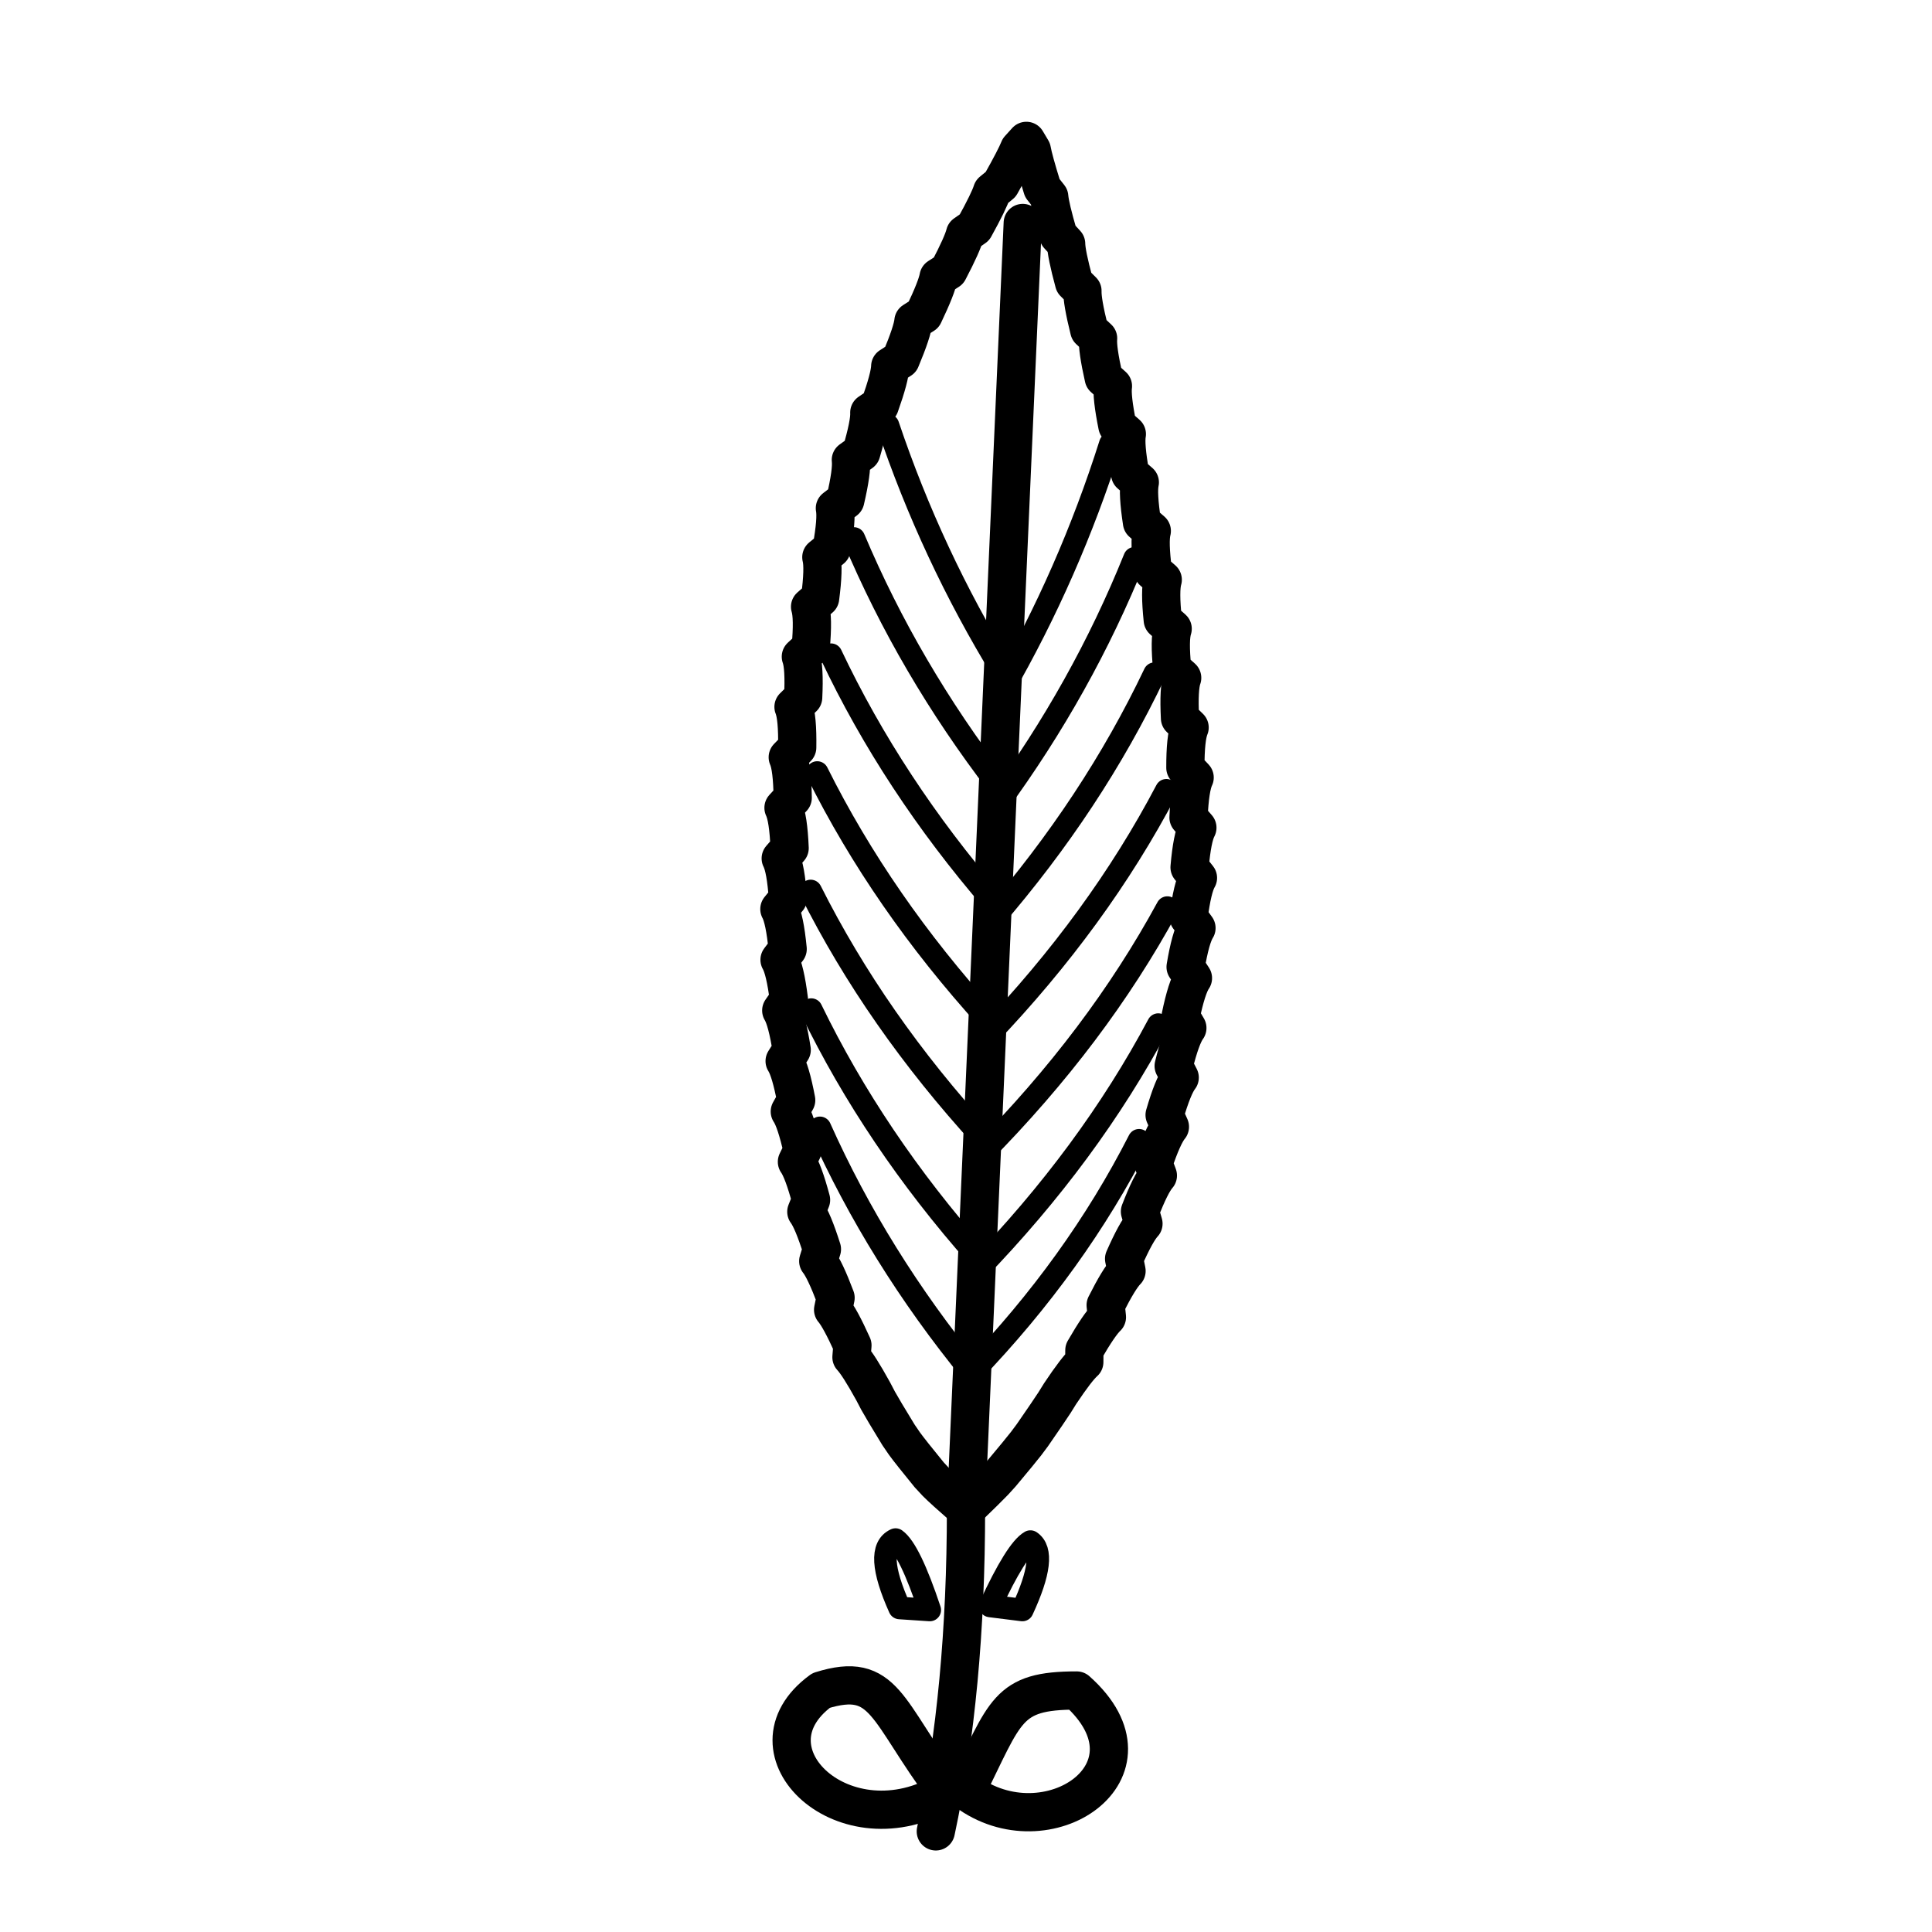
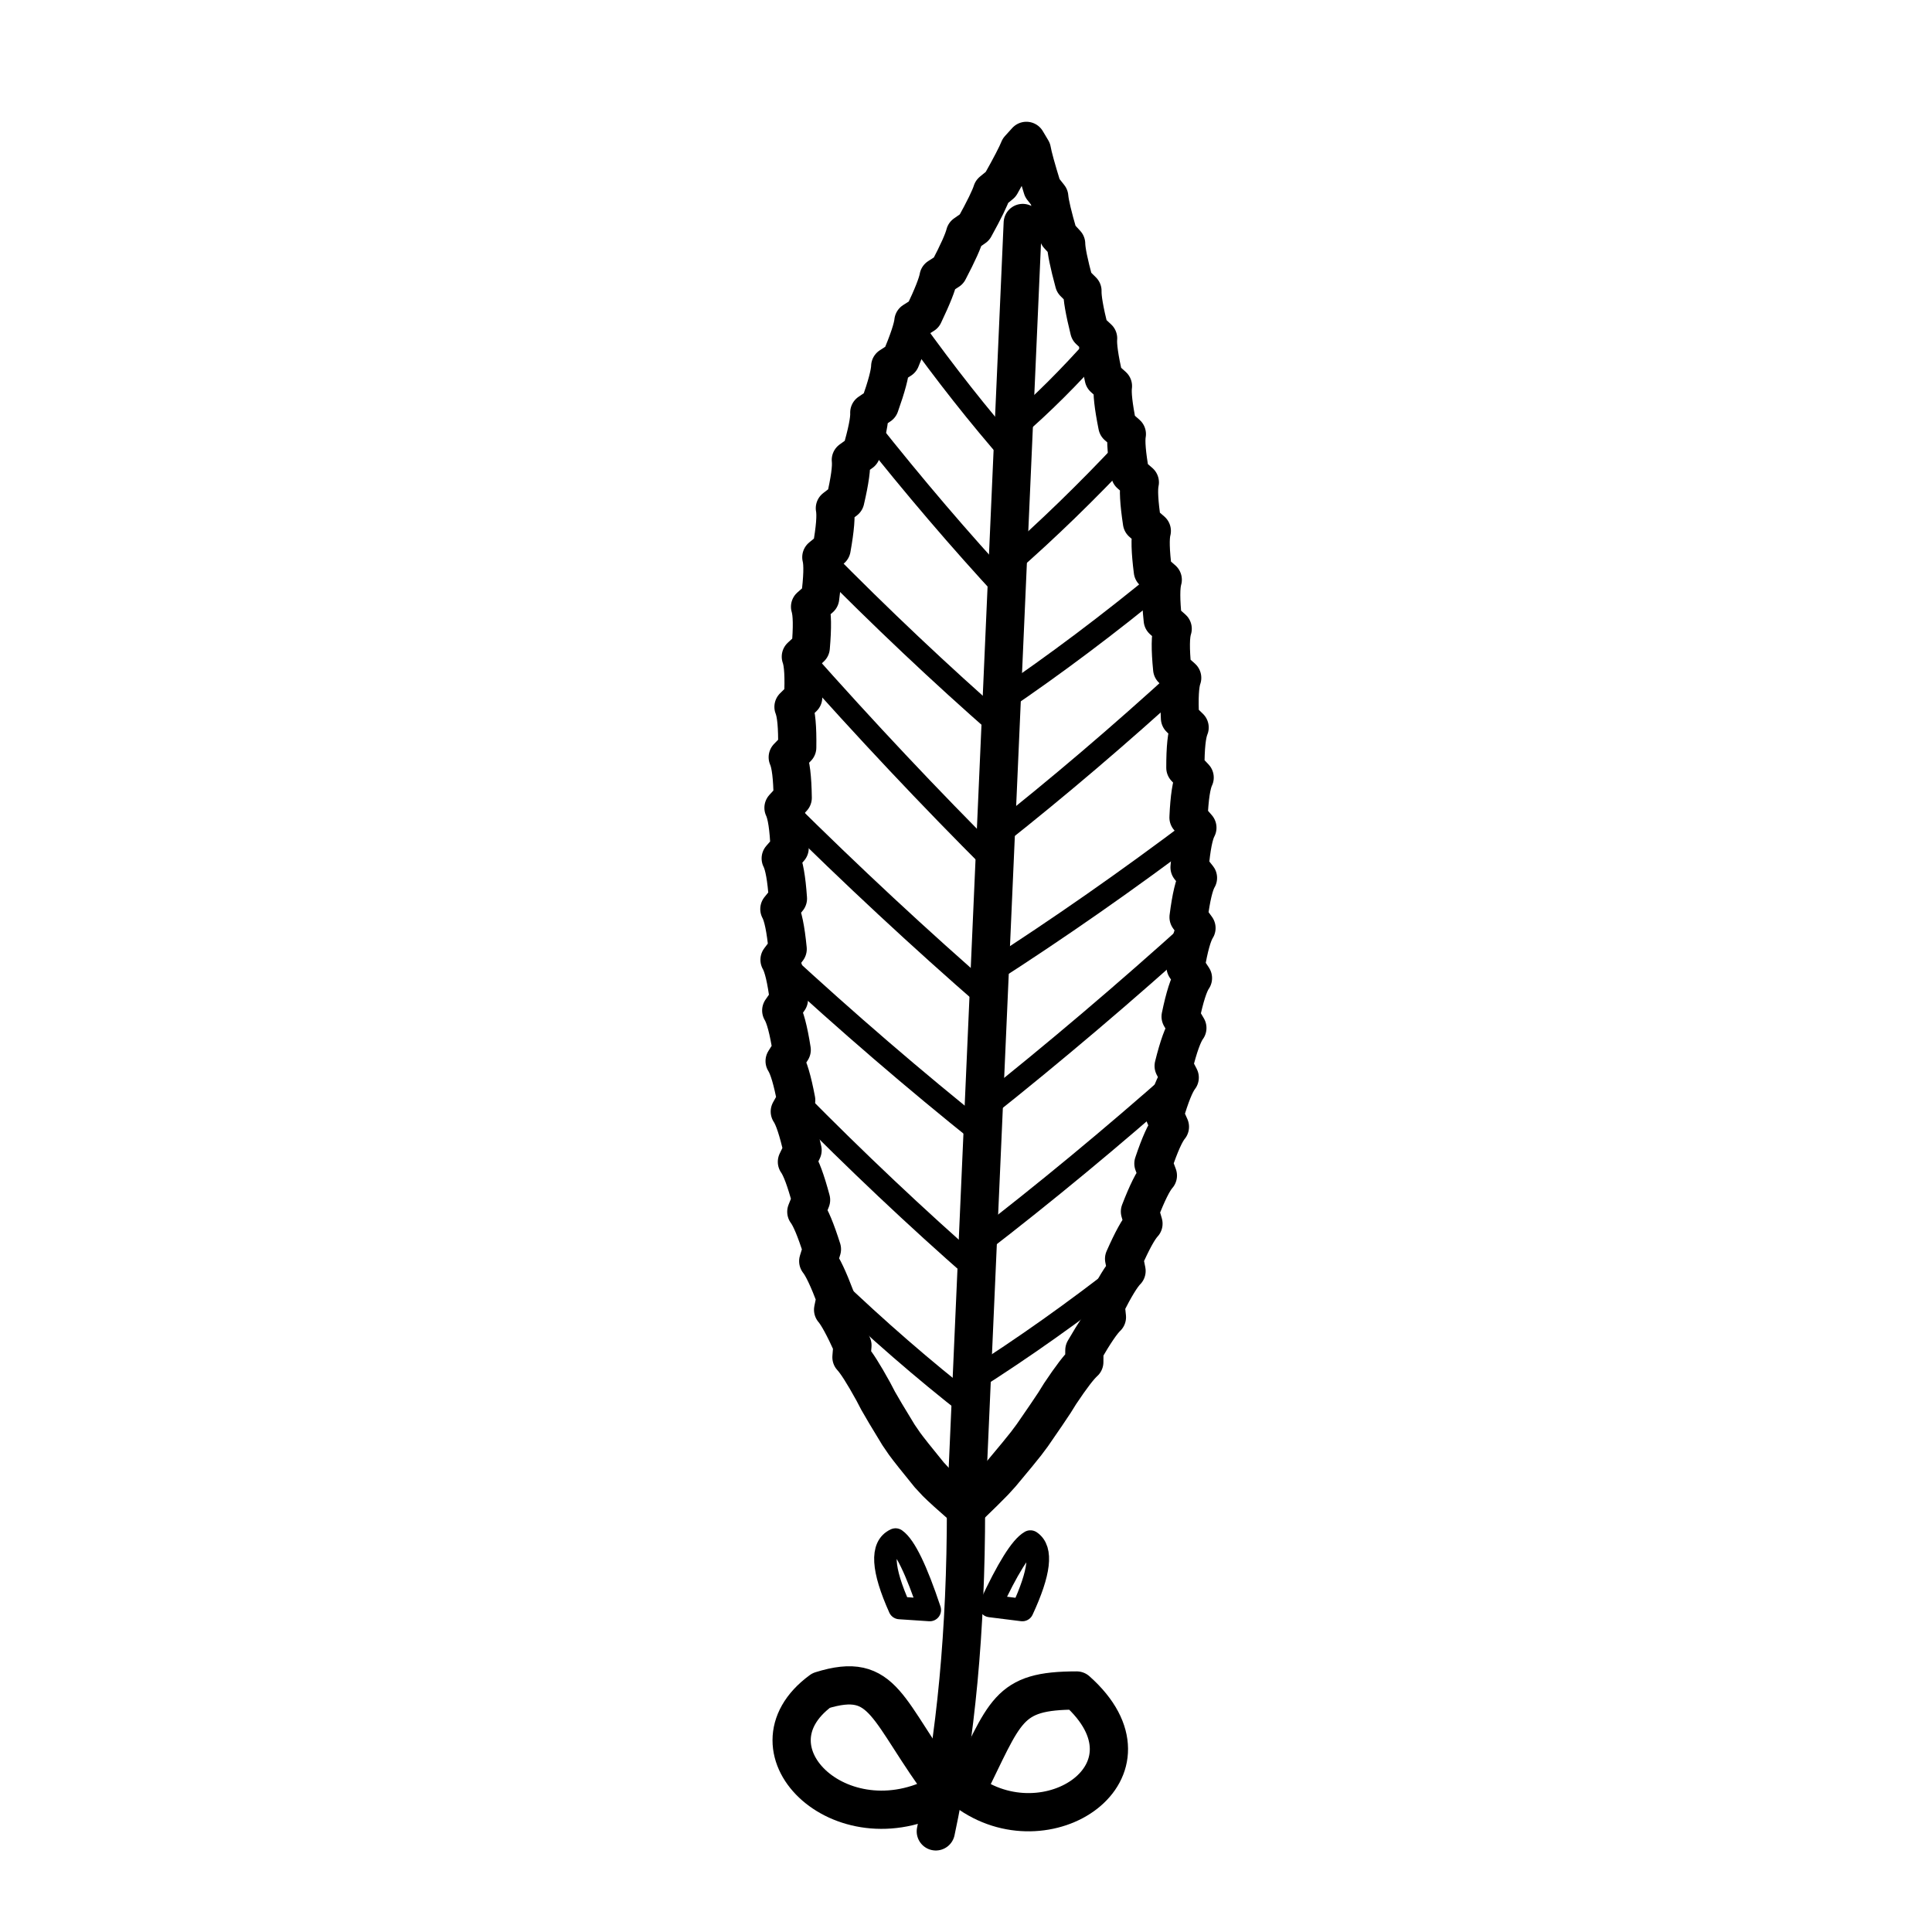
<svg xmlns="http://www.w3.org/2000/svg" width="96" height="96" viewBox="0 0 96 96" fill="none" stroke-linecap="round" stroke-linejoin="round" role="img" aria-label="Mandelweide · Salix triandra">
  <path class="leaf-blade" d="M48 75 Q46.868 74.01 46.533 73.672 L46.174 73.286 Q45.223 72.121 44.944 71.735 L44.647 71.301 Q43.862 70.018 43.632 69.6 L43.388 69.134 Q42.659 67.812 42.309 67.44 L42.357 66.849 Q41.735 65.473 41.397 65.081 L41.519 64.486 Q40.985 63.073 40.658 62.665 L40.841 62.073 Q40.384 60.633 40.066 60.211 L40.301 59.624 Q39.909 58.164 39.599 57.73 L39.879 57.153 Q39.546 55.678 39.245 55.232 L39.562 54.666 Q39.281 53.18 38.988 52.725 L39.339 52.168 Q39.104 50.674 38.82 50.21 L39.199 49.665 Q39.01 48.164 38.735 47.691 L39.138 47.158 Q38.992 45.653 38.727 45.171 L39.151 44.651 Q39.047 43.142 38.794 42.654 L39.236 42.145 Q39.173 40.634 38.932 40.139 L39.389 39.642 Q39.369 38.13 39.143 37.628 L39.613 37.145 Q39.637 35.633 39.429 35.125 L39.909 34.655 Q39.983 33.144 39.794 32.63 L40.285 32.176 Q40.416 30.669 40.252 30.15 L40.752 29.713 Q40.947 28.213 40.812 27.688 L41.321 27.271 Q41.588 25.783 41.485 25.254 L42.001 24.858 Q42.344 23.386 42.278 22.856 L42.798 22.481 Q43.223 21.03 43.195 20.502 L43.717 20.148 Q44.223 18.725 44.235 18.202 L44.755 17.866 Q45.338 16.473 45.388 15.96 L45.9 15.636 Q46.55 14.274 46.636 13.773 L47.133 13.452 Q47.832 12.117 47.95 11.631 L48.421 11.301 Q49.149 9.983 49.294 9.513 L49.725 9.159 Q50.463 7.847 50.639 7.399 L51 7 L51.272 7.457 Q51.353 7.927 51.793 9.347 L52.136 9.78 Q52.174 10.264 52.59 11.693 L52.976 12.113 Q52.982 12.607 53.371 14.044 L53.787 14.457 Q53.766 14.959 54.125 16.405 L54.564 16.814 Q54.517 17.321 54.844 18.776 L55.301 19.185 Q55.229 19.696 55.522 21.158 L55.992 21.57 Q55.898 22.084 56.157 23.553 L56.637 23.97 Q56.521 24.484 56.745 25.96 L57.232 26.382 Q57.096 26.897 57.285 28.378 L57.776 28.807 Q57.622 29.321 57.777 30.806 L58.269 31.243 Q58.098 31.755 58.246 33.239 L58.742 33.682 Q58.558 34.192 58.633 35.686 L59.111 36.15 Q58.898 36.653 58.901 38.149 L59.361 38.636 Q59.123 39.127 59.057 40.621 L59.497 41.128 Q59.238 41.608 59.109 43.098 L59.526 43.622 Q59.248 44.091 59.06 45.575 L59.452 46.114 Q59.158 46.573 58.912 48.048 L59.277 48.602 Q58.968 49.049 58.665 50.513 L58.999 51.08 Q58.678 51.515 58.319 52.966 L58.619 53.544 Q58.286 53.967 57.869 55.402 L58.132 55.991 Q57.789 56.4 57.313 57.816 L57.534 58.413 Q57.182 58.808 56.644 60.202 L56.818 60.804 Q56.459 61.184 55.856 62.55 L55.977 63.153 Q55.611 63.519 54.94 64.852 L55.002 65.449 Q54.629 65.8 53.882 67.092 L53.878 67.68 Q53.501 68.013 52.674 69.254 L52.399 69.696 Q52.144 70.091 51.298 71.314 L50.987 71.731 Q50.699 72.103 49.744 73.242 L49.394 73.627 Q49.07 73.968 48 75 Z" fill="none" stroke="currentColor" stroke-width="1.9" />
  <path class="leaf-petiole" d="M46.5 91 Q48 84 48 75" fill="none" stroke="currentColor" stroke-width="1.9" />
  <path class="leaf-midrib" d="M48 75 L50.82 11.08" fill="none" stroke="currentColor" stroke-width="1.9" />
-   <path class="leaf-vein" d="M48.3 68.2 Q43.614 62.461 40.742 56.041" fill="none" stroke="currentColor" stroke-width="1.12" />
-   <path class="leaf-vein" d="M48.556 62.406 Q43.444 56.617 40.311 50.166" fill="none" stroke="currentColor" stroke-width="1.12" />
-   <path class="leaf-vein" d="M48.816 56.511 Q43.525 50.723 40.282 44.271" fill="none" stroke="currentColor" stroke-width="1.12" />
-   <path class="leaf-vein" d="M49.075 50.625 Q43.825 44.836 40.608 38.385" fill="none" stroke="currentColor" stroke-width="1.12" />
-   <path class="leaf-vein" d="M49.334 44.771 Q44.349 38.982 41.294 32.531" fill="none" stroke="currentColor" stroke-width="1.12" />
-   <path class="leaf-vein" d="M49.588 38.995 Q45.15 33.206 42.429 26.755" fill="none" stroke="currentColor" stroke-width="1.12" />
-   <path class="leaf-vein" d="M49.837 33.371 Q46.294 27.582 44.122 21.131" fill="none" stroke="currentColor" stroke-width="1.12" />
-   <path class="leaf-vein" d="M48.3 68.2 Q53.445 62.845 56.599 56.659" fill="none" stroke="currentColor" stroke-width="1.12" />
-   <path class="leaf-vein" d="M48.523 63.151 Q54.122 57.363 57.554 50.911" fill="none" stroke="currentColor" stroke-width="1.12" />
-   <path class="leaf-vein" d="M48.779 57.337 Q54.499 51.549 58.005 45.097" fill="none" stroke="currentColor" stroke-width="1.12" />
-   <path class="leaf-vein" d="M49.036 51.507 Q54.568 45.718 57.958 39.267" fill="none" stroke="currentColor" stroke-width="1.12" />
-   <path class="leaf-vein" d="M49.292 45.713 Q54.3 39.924 57.369 33.473" fill="none" stroke="currentColor" stroke-width="1.12" />
-   <path class="leaf-vein" d="M49.545 39.98 Q53.781 34.192 56.377 27.74" fill="none" stroke="currentColor" stroke-width="1.12" />
-   <path class="leaf-vein" d="M49.796 34.295 Q53.129 28.506 55.171 22.055" fill="none" stroke="currentColor" stroke-width="1.12" />
+   <path class="leaf-vein" d="M48.226 69.886 Q44.732 67.164 41.265 63.842" fill="none" stroke="currentColor" stroke-width="1.12" />
+   <path class="leaf-vein" d="M48.282 68.608 Q52.116 66.18 55.977 63.153" fill="none" stroke="currentColor" stroke-width="1.12" />
+   <path class="leaf-vein" d="M48.524 63.129 Q44.03 59.197 39.562 54.666" fill="none" stroke="currentColor" stroke-width="1.12" />
+   <path class="leaf-vein" d="M48.58 61.851 Q53.586 57.997 58.619 53.544" fill="none" stroke="currentColor" stroke-width="1.12" />
+   <path class="leaf-vein" d="M48.822 56.372 Q43.765 52.331 38.735 47.691" fill="none" stroke="currentColor" stroke-width="1.12" />
+   <path class="leaf-vein" d="M48.878 55.093 Q54.152 50.903 59.452 46.114" fill="none" stroke="currentColor" stroke-width="1.12" />
+   <path class="leaf-vein" d="M49.12 49.615 Q44.013 45.177 38.932 40.139" fill="none" stroke="currentColor" stroke-width="1.12" />
+   <path class="leaf-vein" d="M49.176 48.336 Q54.323 45.032 59.497 41.128" fill="none" stroke="currentColor" stroke-width="1.12" />
+   <path class="leaf-vein" d="M49.418 42.857 Q44.593 38.043 39.794 32.63" fill="none" stroke="currentColor" stroke-width="1.12" />
+   <path class="leaf-vein" d="M49.474 41.579 Q54.095 37.93 58.742 33.682" fill="none" stroke="currentColor" stroke-width="1.12" />
+   <path class="leaf-vein" d="M49.716 36.1 Q45.251 32.194 40.812 27.688" fill="none" stroke="currentColor" stroke-width="1.12" />
+   <path class="leaf-vein" d="M49.773 34.822 Q53.761 32.114 57.776 28.807" fill="none" stroke="currentColor" stroke-width="1.12" />
+   <path class="leaf-vein" d="M50.014 29.343 Q46.549 25.602 43.11 21.261" fill="none" stroke="currentColor" stroke-width="1.12" />
+   <path class="leaf-vein" d="M50.071 28.064 Q53.015 25.493 55.986 22.323" fill="none" stroke="currentColor" stroke-width="1.12" />
+   <path class="leaf-vein" d="M50.312 22.586 Q47.808 19.728 45.33 16.272" fill="none" stroke="currentColor" stroke-width="1.12" />
+   <path class="leaf-vein" d="M50.369 21.307 Q52.453 19.517 54.564 17.127" fill="none" stroke="currentColor" stroke-width="1.12" />
  <path class="leaf-gland" d="M46.2 80 Q45.2 77 44.5 76.5 Q43.4 77 44.7 79.9 Z" fill="none" stroke="currentColor" stroke-width="1.12" />
  <path class="leaf-gland" d="M49.2 79.8 Q50.5 77 51.2 76.6 Q52.1 77.2 50.8 80 Z" fill="none" stroke="currentColor" stroke-width="1.12" />
  <path class="leaf-stipule" d="M47 89 C44 85 44 83 40.8 84 C36.7 87 42 92 47 89 Z" fill="none" stroke="currentColor" stroke-width="1.9" />
  <path class="leaf-stipule" d="M48 89 C50 85 50 84 53.5 84 C58 88 52 92 48 89 Z" fill="none" stroke="currentColor" stroke-width="1.9" />
</svg>
